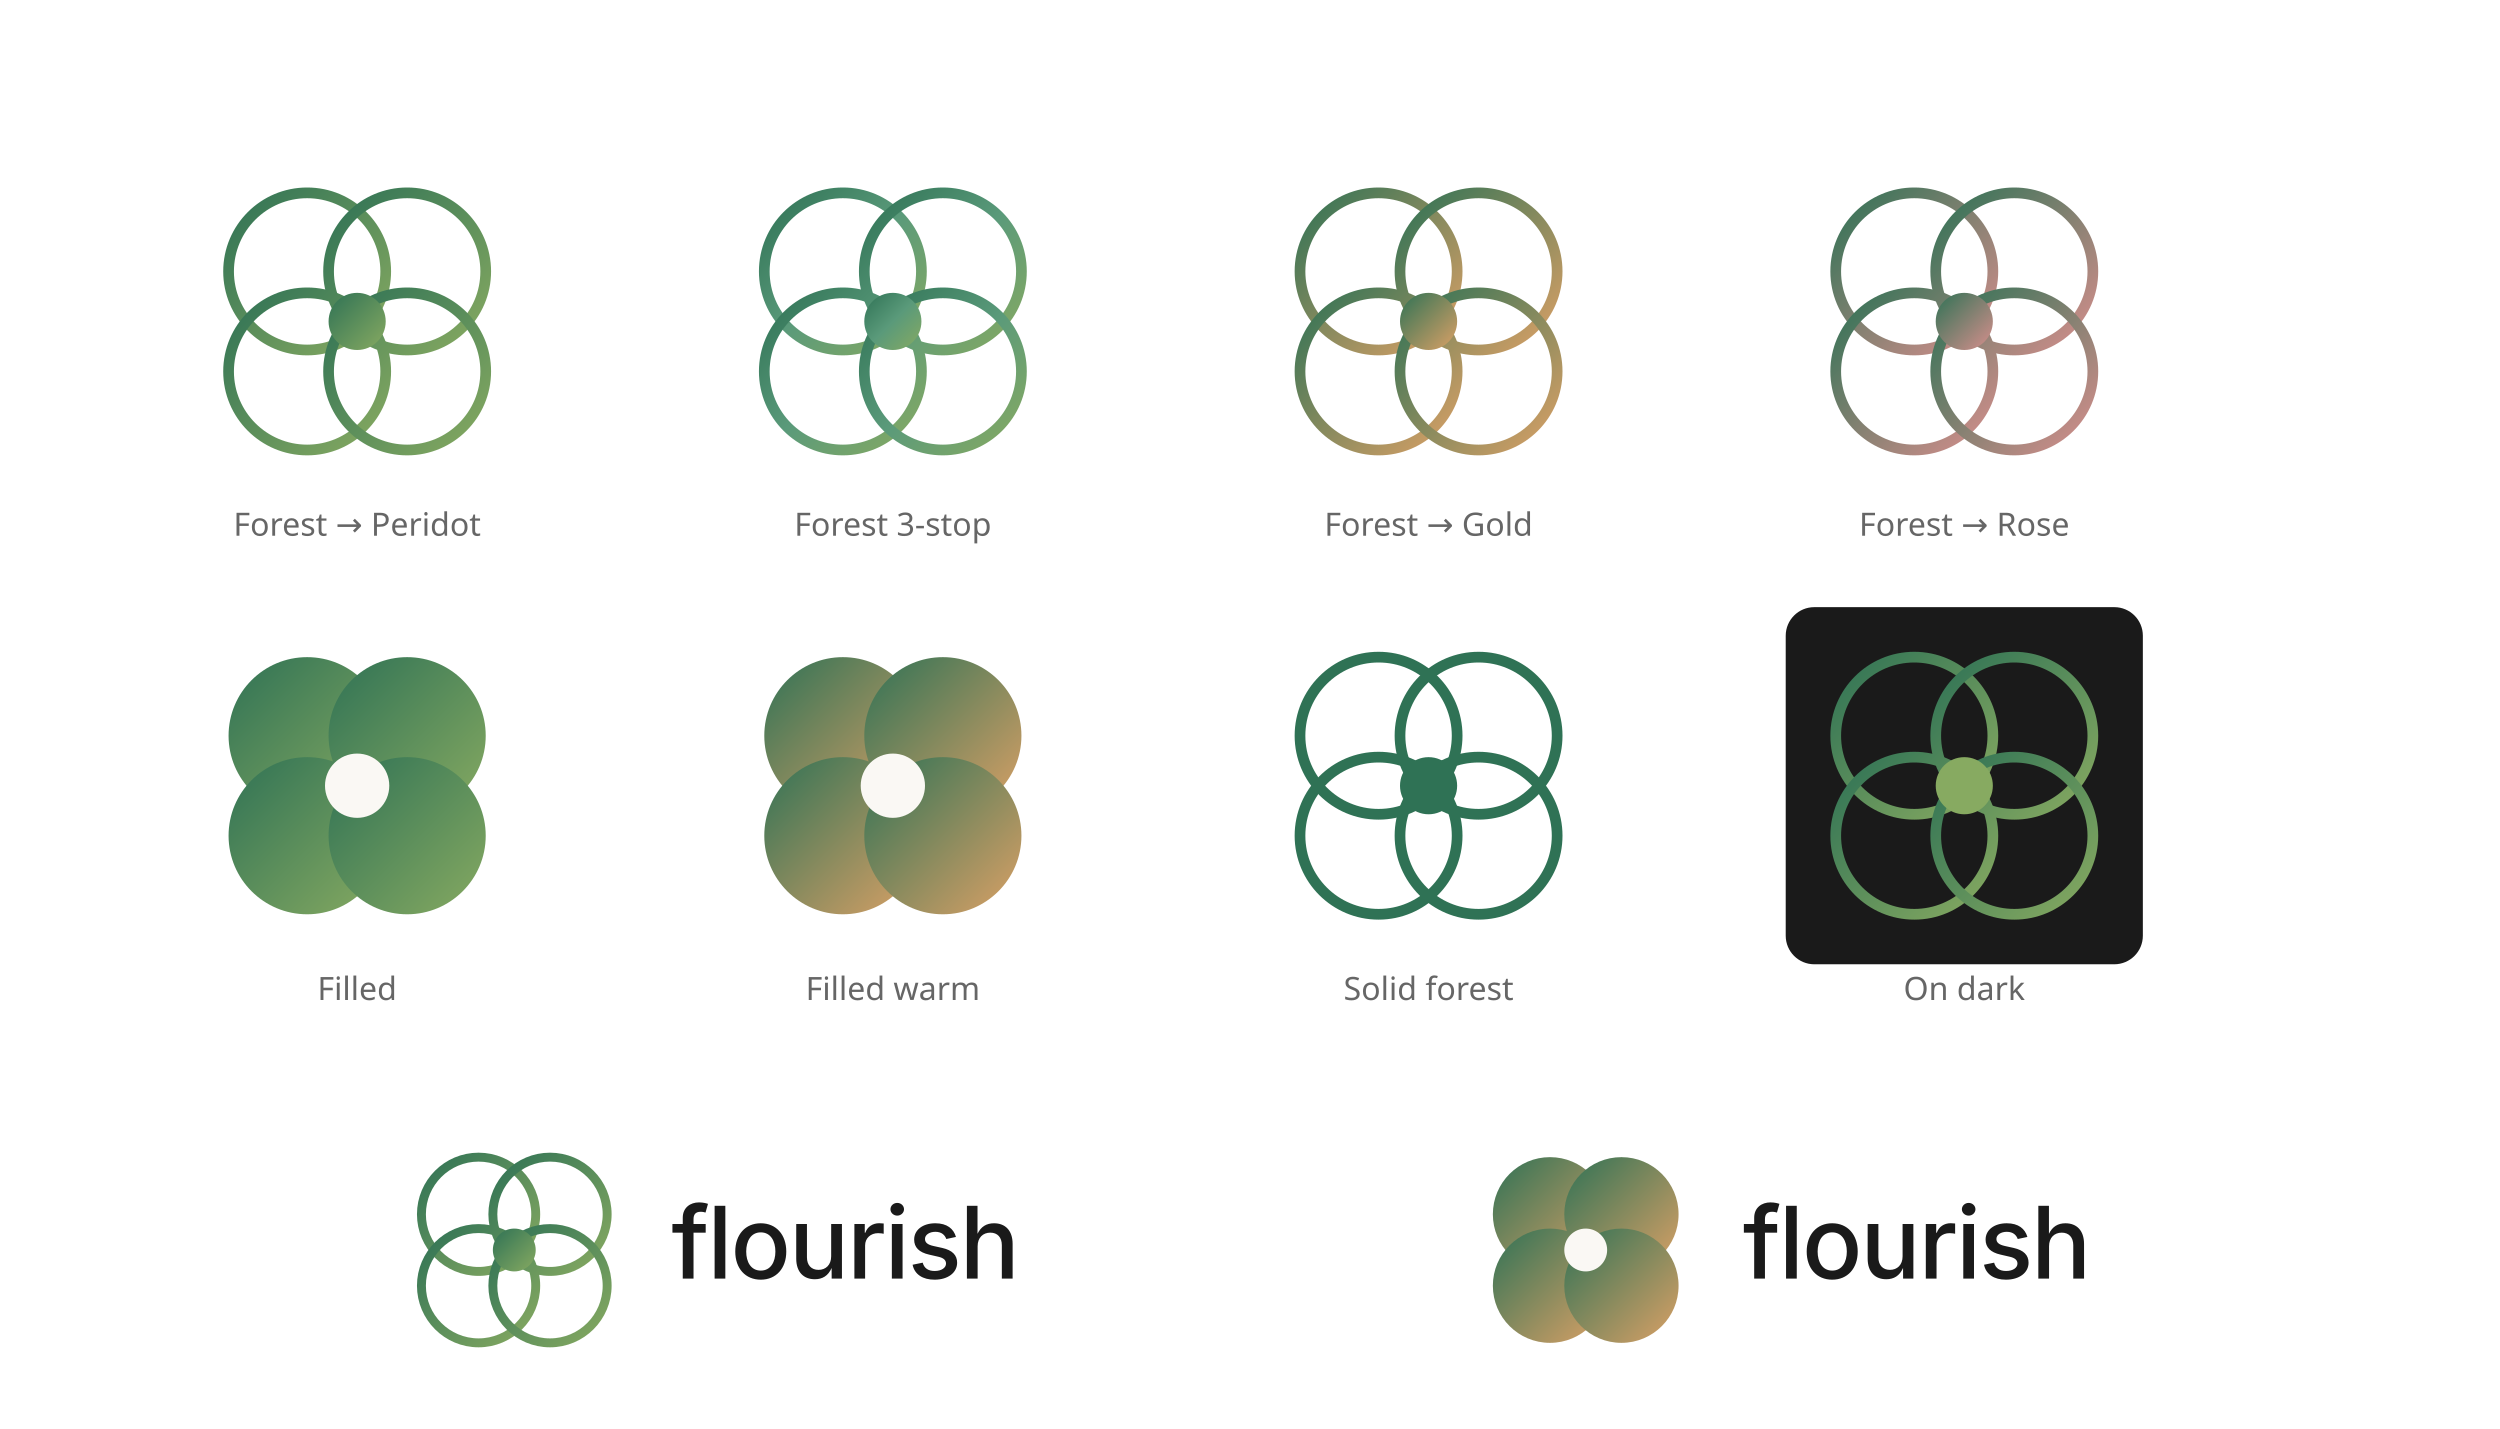
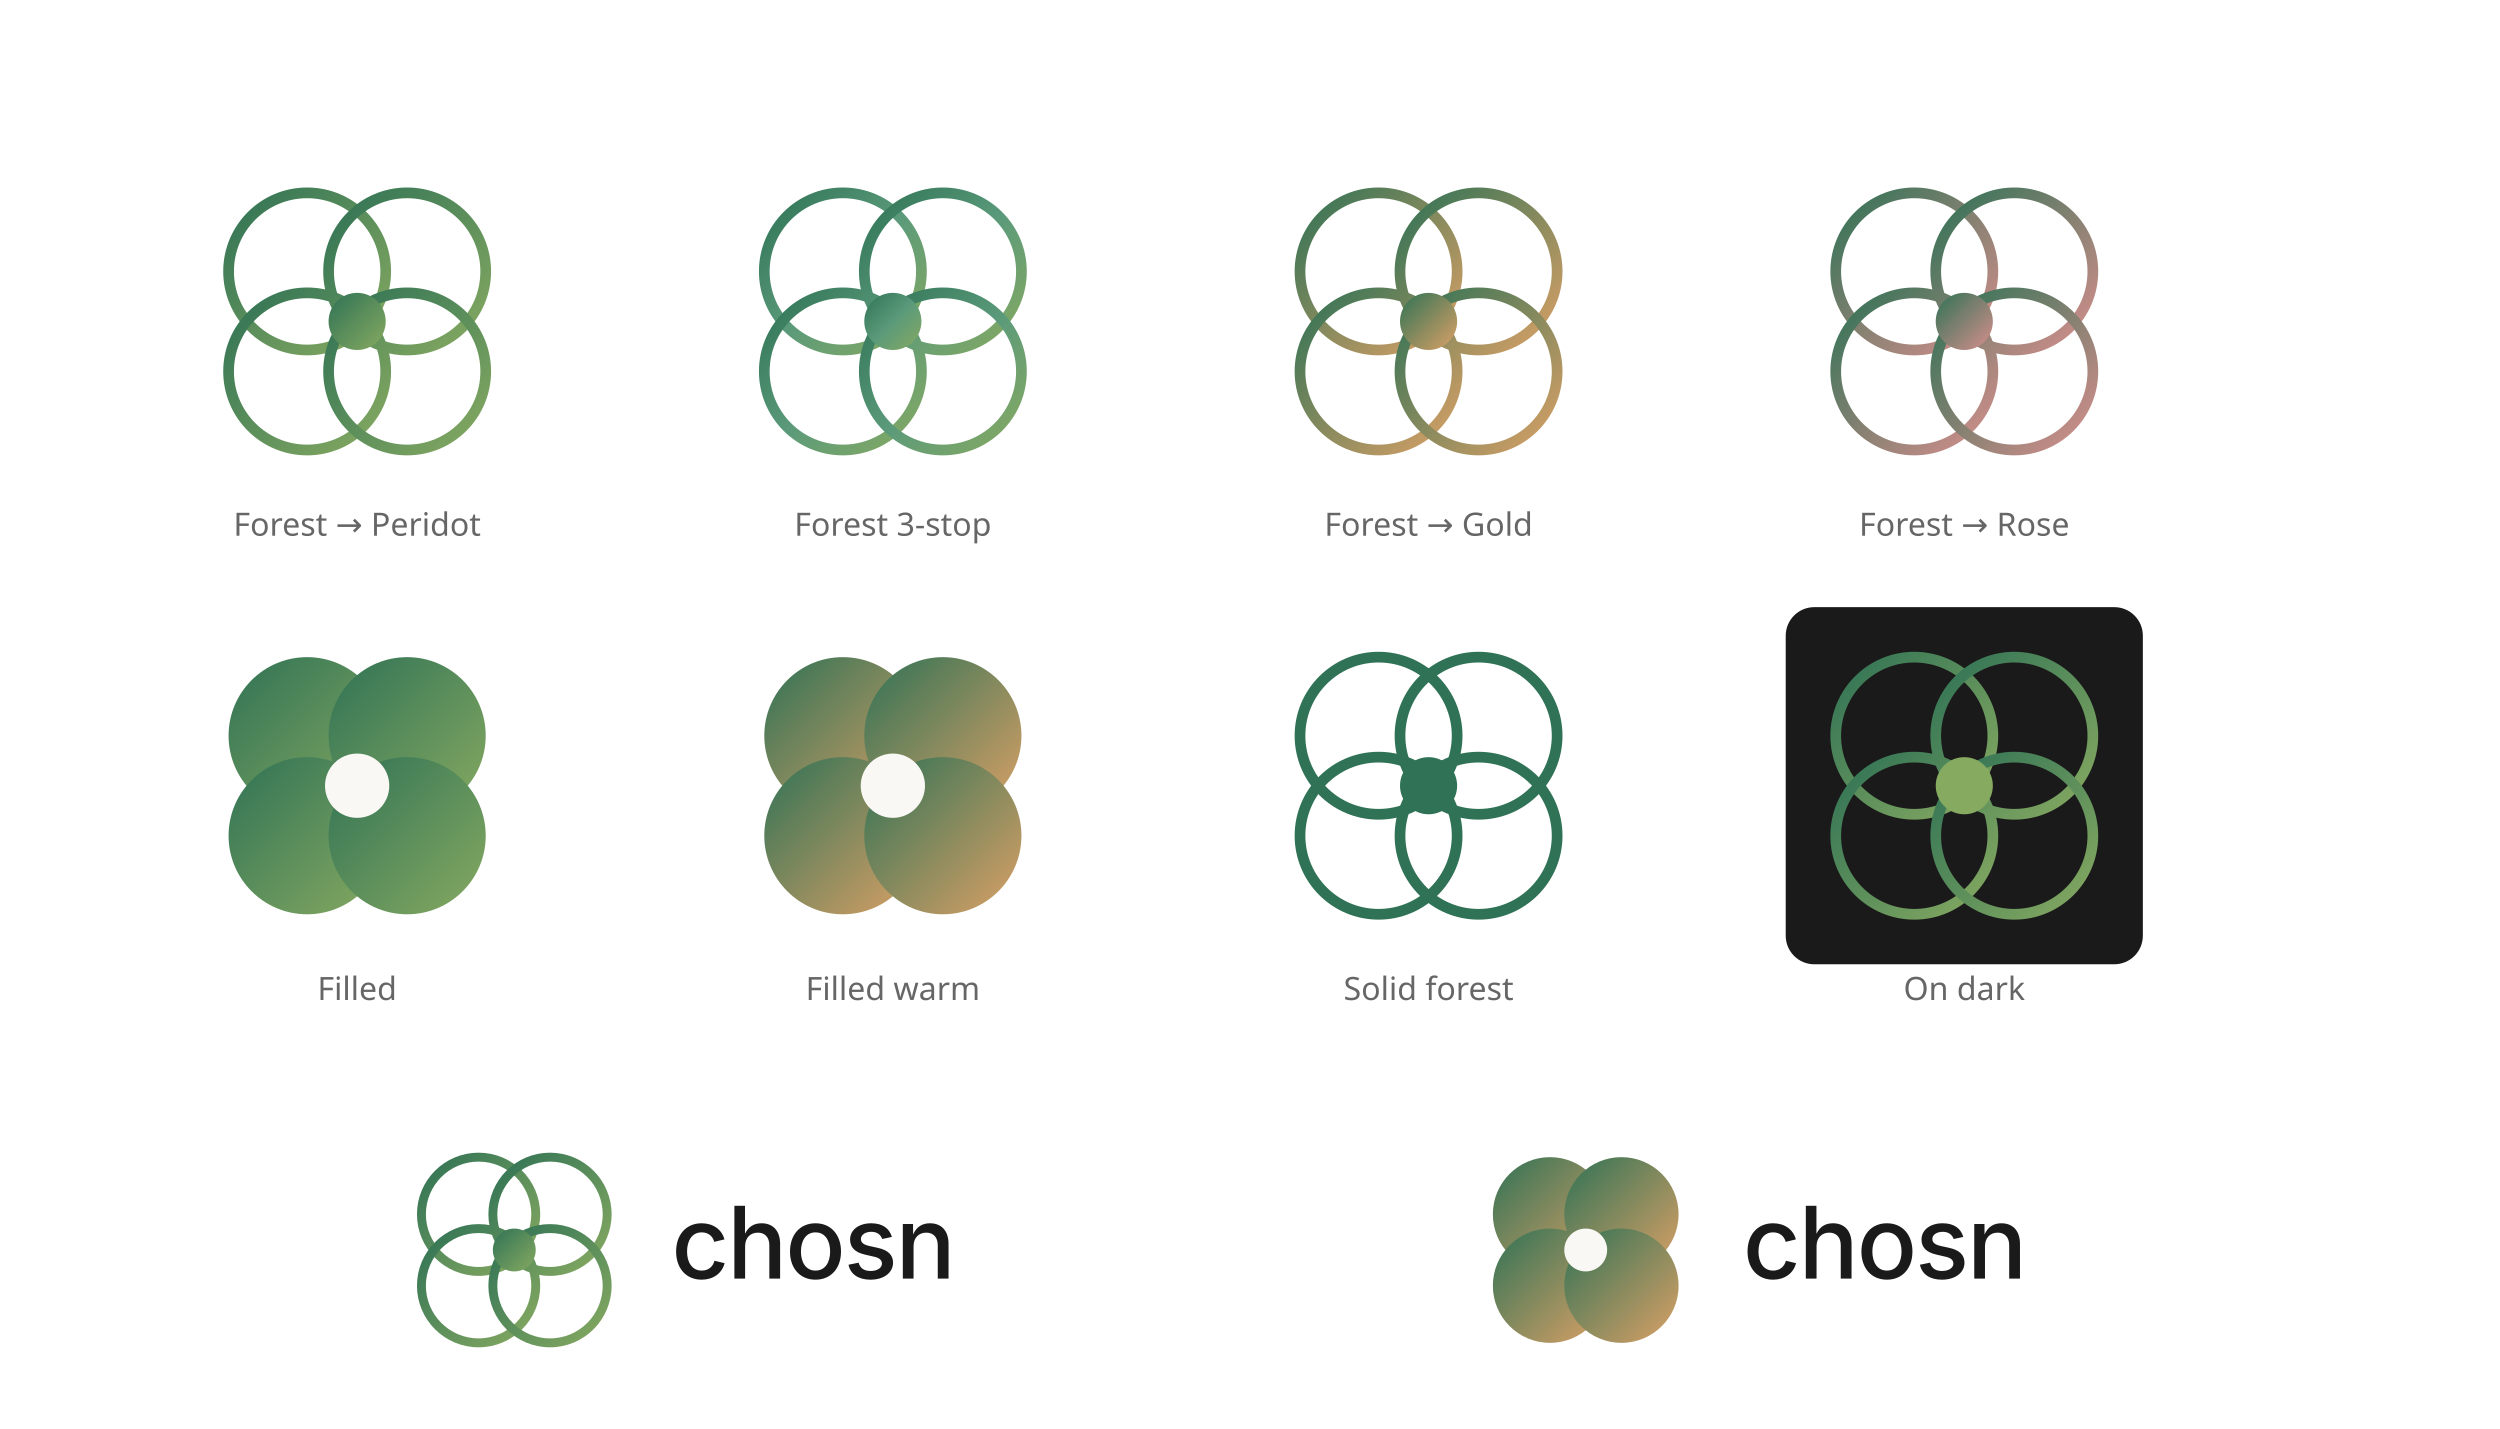
<svg xmlns="http://www.w3.org/2000/svg" width="700" height="400" viewBox="0 0 700 400" fill="none">
  <defs>
    <linearGradient id="forestGrad1" x1="0%" y1="0%" x2="100%" y2="100%">
      <stop offset="0%" stop-color="#2F7255" />
      <stop offset="100%" stop-color="#87AA61" />
    </linearGradient>
    <linearGradient id="forestGrad2" x1="0%" y1="0%" x2="100%" y2="100%">
      <stop offset="0%" stop-color="#2F7255" />
      <stop offset="50%" stop-color="#5A9A7A" />
      <stop offset="100%" stop-color="#87AA61" />
    </linearGradient>
    <linearGradient id="forestGrad3" x1="0%" y1="0%" x2="100%" y2="100%">
      <stop offset="0%" stop-color="#1F5240" />
      <stop offset="100%" stop-color="#2F7255" />
    </linearGradient>
    <linearGradient id="forestWarm" x1="0%" y1="0%" x2="100%" y2="100%">
      <stop offset="0%" stop-color="#2F7255" />
      <stop offset="100%" stop-color="#DBA166" />
    </linearGradient>
    <linearGradient id="forestRose" x1="0%" y1="0%" x2="100%" y2="100%">
      <stop offset="0%" stop-color="#2F7255" />
      <stop offset="100%" stop-color="#D78F8D" />
    </linearGradient>
  </defs>
  <g transform="translate(100, 90)">
    <circle cx="-14" cy="-14" r="22" fill="none" stroke="url(#forestGrad1)" stroke-width="3" />
    <circle cx="14" cy="-14" r="22" fill="none" stroke="url(#forestGrad1)" stroke-width="3" />
    <circle cx="-14" cy="14" r="22" fill="none" stroke="url(#forestGrad1)" stroke-width="3" />
    <circle cx="14" cy="14" r="22" fill="none" stroke="url(#forestGrad1)" stroke-width="3" />
    <circle cx="0" cy="0" r="8" fill="url(#forestGrad1)" />
    <text x="0" y="60" text-anchor="middle" font-family="sans-serif" font-size="9" fill="#666">Forest → Peridot</text>
  </g>
  <g transform="translate(250, 90)">
    <circle cx="-14" cy="-14" r="22" fill="none" stroke="url(#forestGrad2)" stroke-width="3" />
    <circle cx="14" cy="-14" r="22" fill="none" stroke="url(#forestGrad2)" stroke-width="3" />
    <circle cx="-14" cy="14" r="22" fill="none" stroke="url(#forestGrad2)" stroke-width="3" />
    <circle cx="14" cy="14" r="22" fill="none" stroke="url(#forestGrad2)" stroke-width="3" />
    <circle cx="0" cy="0" r="8" fill="url(#forestGrad2)" />
    <text x="0" y="60" text-anchor="middle" font-family="sans-serif" font-size="9" fill="#666">Forest 3-stop</text>
  </g>
  <g transform="translate(400, 90)">
    <circle cx="-14" cy="-14" r="22" fill="none" stroke="url(#forestWarm)" stroke-width="3" />
    <circle cx="14" cy="-14" r="22" fill="none" stroke="url(#forestWarm)" stroke-width="3" />
    <circle cx="-14" cy="14" r="22" fill="none" stroke="url(#forestWarm)" stroke-width="3" />
    <circle cx="14" cy="14" r="22" fill="none" stroke="url(#forestWarm)" stroke-width="3" />
    <circle cx="0" cy="0" r="8" fill="url(#forestWarm)" />
    <text x="0" y="60" text-anchor="middle" font-family="sans-serif" font-size="9" fill="#666">Forest → Gold</text>
  </g>
  <g transform="translate(550, 90)">
    <circle cx="-14" cy="-14" r="22" fill="none" stroke="url(#forestRose)" stroke-width="3" />
    <circle cx="14" cy="-14" r="22" fill="none" stroke="url(#forestRose)" stroke-width="3" />
    <circle cx="-14" cy="14" r="22" fill="none" stroke="url(#forestRose)" stroke-width="3" />
    <circle cx="14" cy="14" r="22" fill="none" stroke="url(#forestRose)" stroke-width="3" />
    <circle cx="0" cy="0" r="8" fill="url(#forestRose)" />
    <text x="0" y="60" text-anchor="middle" font-family="sans-serif" font-size="9" fill="#666">Forest → Rose</text>
  </g>
  <g transform="translate(100, 220)">
    <circle cx="-14" cy="-14" r="22" fill="url(#forestGrad1)" />
    <circle cx="14" cy="-14" r="22" fill="url(#forestGrad1)" />
    <circle cx="-14" cy="14" r="22" fill="url(#forestGrad1)" />
    <circle cx="14" cy="14" r="22" fill="url(#forestGrad1)" />
    <circle cx="0" cy="0" r="9" fill="#FAF8F4" />
    <text x="0" y="60" text-anchor="middle" font-family="sans-serif" font-size="9" fill="#666">Filled</text>
  </g>
  <g transform="translate(250, 220)">
    <circle cx="-14" cy="-14" r="22" fill="url(#forestWarm)" />
    <circle cx="14" cy="-14" r="22" fill="url(#forestWarm)" />
    <circle cx="-14" cy="14" r="22" fill="url(#forestWarm)" />
    <circle cx="14" cy="14" r="22" fill="url(#forestWarm)" />
    <circle cx="0" cy="0" r="9" fill="#FAF8F4" />
    <text x="0" y="60" text-anchor="middle" font-family="sans-serif" font-size="9" fill="#666">Filled warm</text>
  </g>
  <g transform="translate(400, 220)">
    <circle cx="-14" cy="-14" r="22" fill="none" stroke="#2F7255" stroke-width="3" />
    <circle cx="14" cy="-14" r="22" fill="none" stroke="#2F7255" stroke-width="3" />
    <circle cx="-14" cy="14" r="22" fill="none" stroke="#2F7255" stroke-width="3" />
    <circle cx="14" cy="14" r="22" fill="none" stroke="#2F7255" stroke-width="3" />
    <circle cx="0" cy="0" r="8" fill="#2F7255" />
    <text x="0" y="60" text-anchor="middle" font-family="sans-serif" font-size="9" fill="#666">Solid forest</text>
  </g>
  <g transform="translate(550, 220)">
    <rect x="-50" y="-50" width="100" height="100" fill="#1A1A1A" rx="8" />
    <circle cx="-14" cy="-14" r="22" fill="none" stroke="url(#forestGrad1)" stroke-width="3" />
    <circle cx="14" cy="-14" r="22" fill="none" stroke="url(#forestGrad1)" stroke-width="3" />
    <circle cx="-14" cy="14" r="22" fill="none" stroke="url(#forestGrad1)" stroke-width="3" />
    <circle cx="14" cy="14" r="22" fill="none" stroke="url(#forestGrad1)" stroke-width="3" />
    <circle cx="0" cy="0" r="8" fill="#87AA61" />
    <text x="0" y="60" text-anchor="middle" font-family="sans-serif" font-size="9" fill="#666">On dark</text>
  </g>
  <g transform="translate(120, 350)">
    <g transform="translate(24, 0)">
      <circle cx="-10" cy="-10" r="16" fill="none" stroke="url(#forestGrad1)" stroke-width="2.5" />
      <circle cx="10" cy="-10" r="16" fill="none" stroke="url(#forestGrad1)" stroke-width="2.5" />
      <circle cx="-10" cy="10" r="16" fill="none" stroke="url(#forestGrad1)" stroke-width="2.5" />
      <circle cx="10" cy="10" r="16" fill="none" stroke="url(#forestGrad1)" stroke-width="2.5" />
      <circle cx="0" cy="0" r="6" fill="url(#forestGrad1)" />
    </g>
-     <text x="68" y="8" font-family="Satoshi, -apple-system, sans-serif" font-size="28" font-weight="500" letter-spacing="-0.02em" fill="#1A1A1A">flourish</text>
+     <text x="68" y="8" font-family="Satoshi, -apple-system, sans-serif" font-size="28" font-weight="500" letter-spacing="-0.02em" fill="#1A1A1A">chosn</text>
  </g>
  <g transform="translate(420, 350)">
    <g transform="translate(24, 0)">
      <circle cx="-10" cy="-10" r="16" fill="url(#forestWarm)" />
      <circle cx="10" cy="-10" r="16" fill="url(#forestWarm)" />
      <circle cx="-10" cy="10" r="16" fill="url(#forestWarm)" />
      <circle cx="10" cy="10" r="16" fill="url(#forestWarm)" />
      <circle cx="0" cy="0" r="6" fill="#FAF8F4" />
    </g>
-     <text x="68" y="8" font-family="Satoshi, -apple-system, sans-serif" font-size="28" font-weight="500" letter-spacing="-0.02em" fill="#1A1A1A">flourish</text>
+     <text x="68" y="8" font-family="Satoshi, -apple-system, sans-serif" font-size="28" font-weight="500" letter-spacing="-0.02em" fill="#1A1A1A">chosn</text>
  </g>
</svg>
